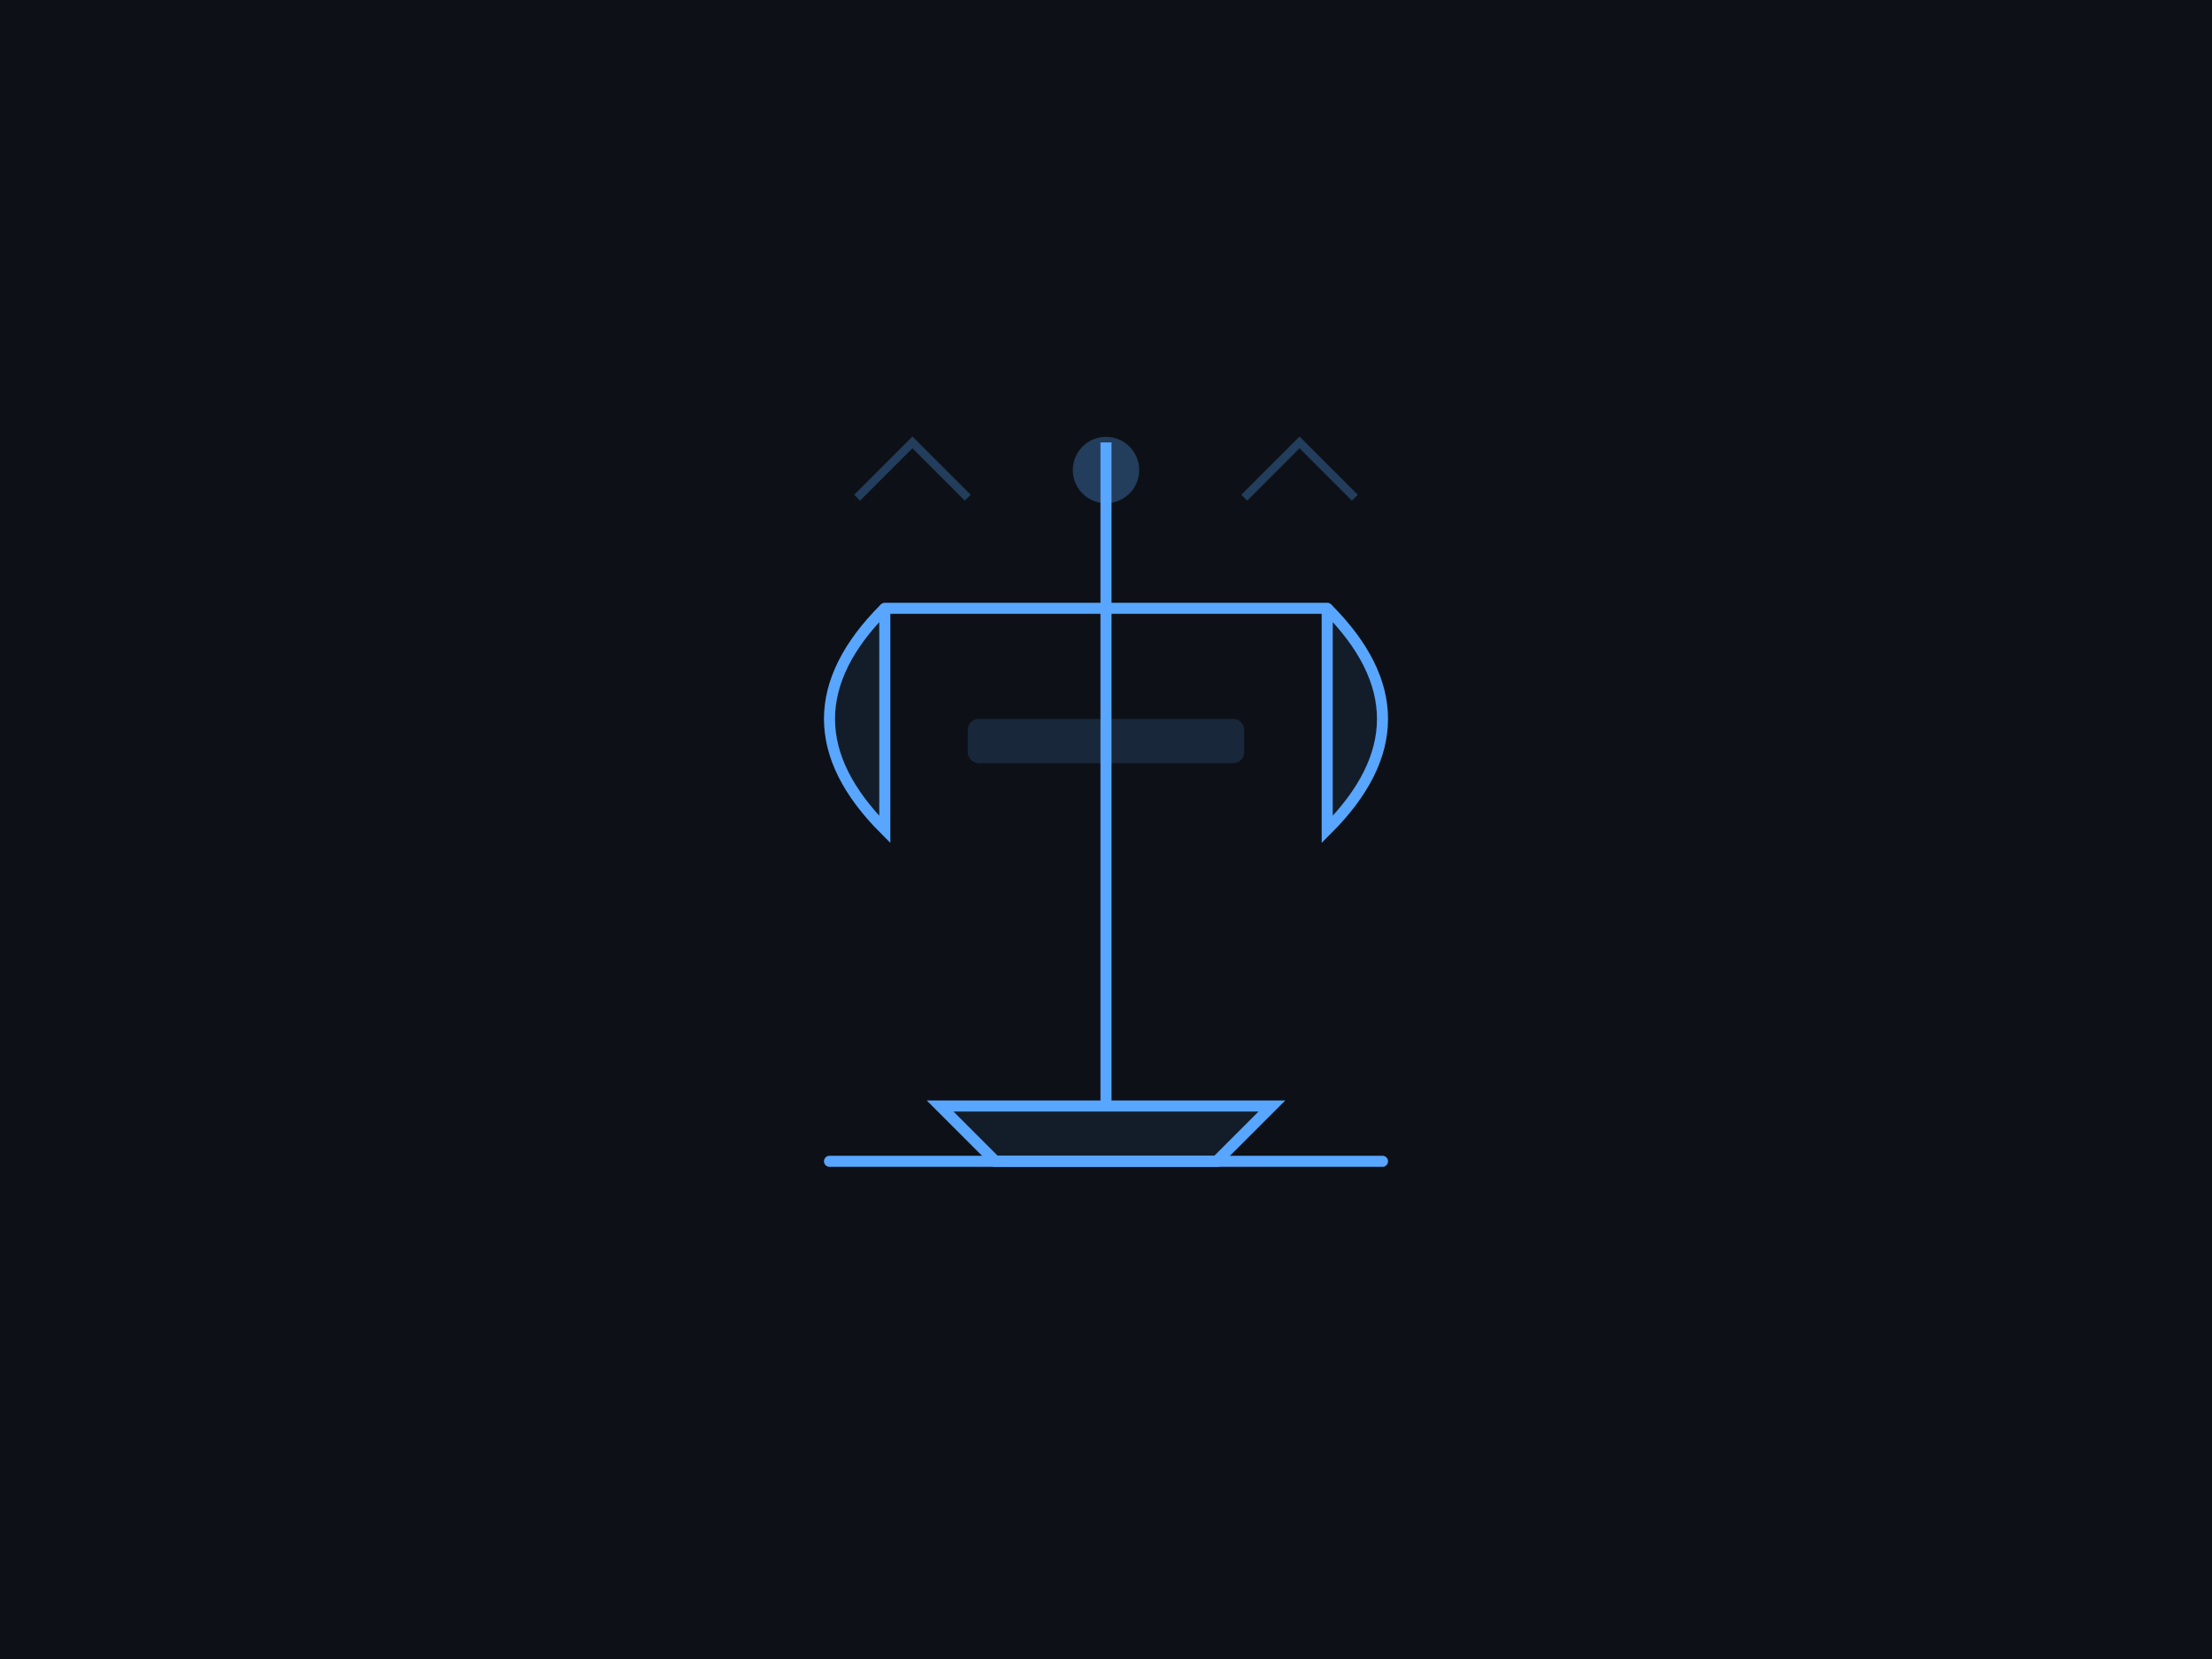
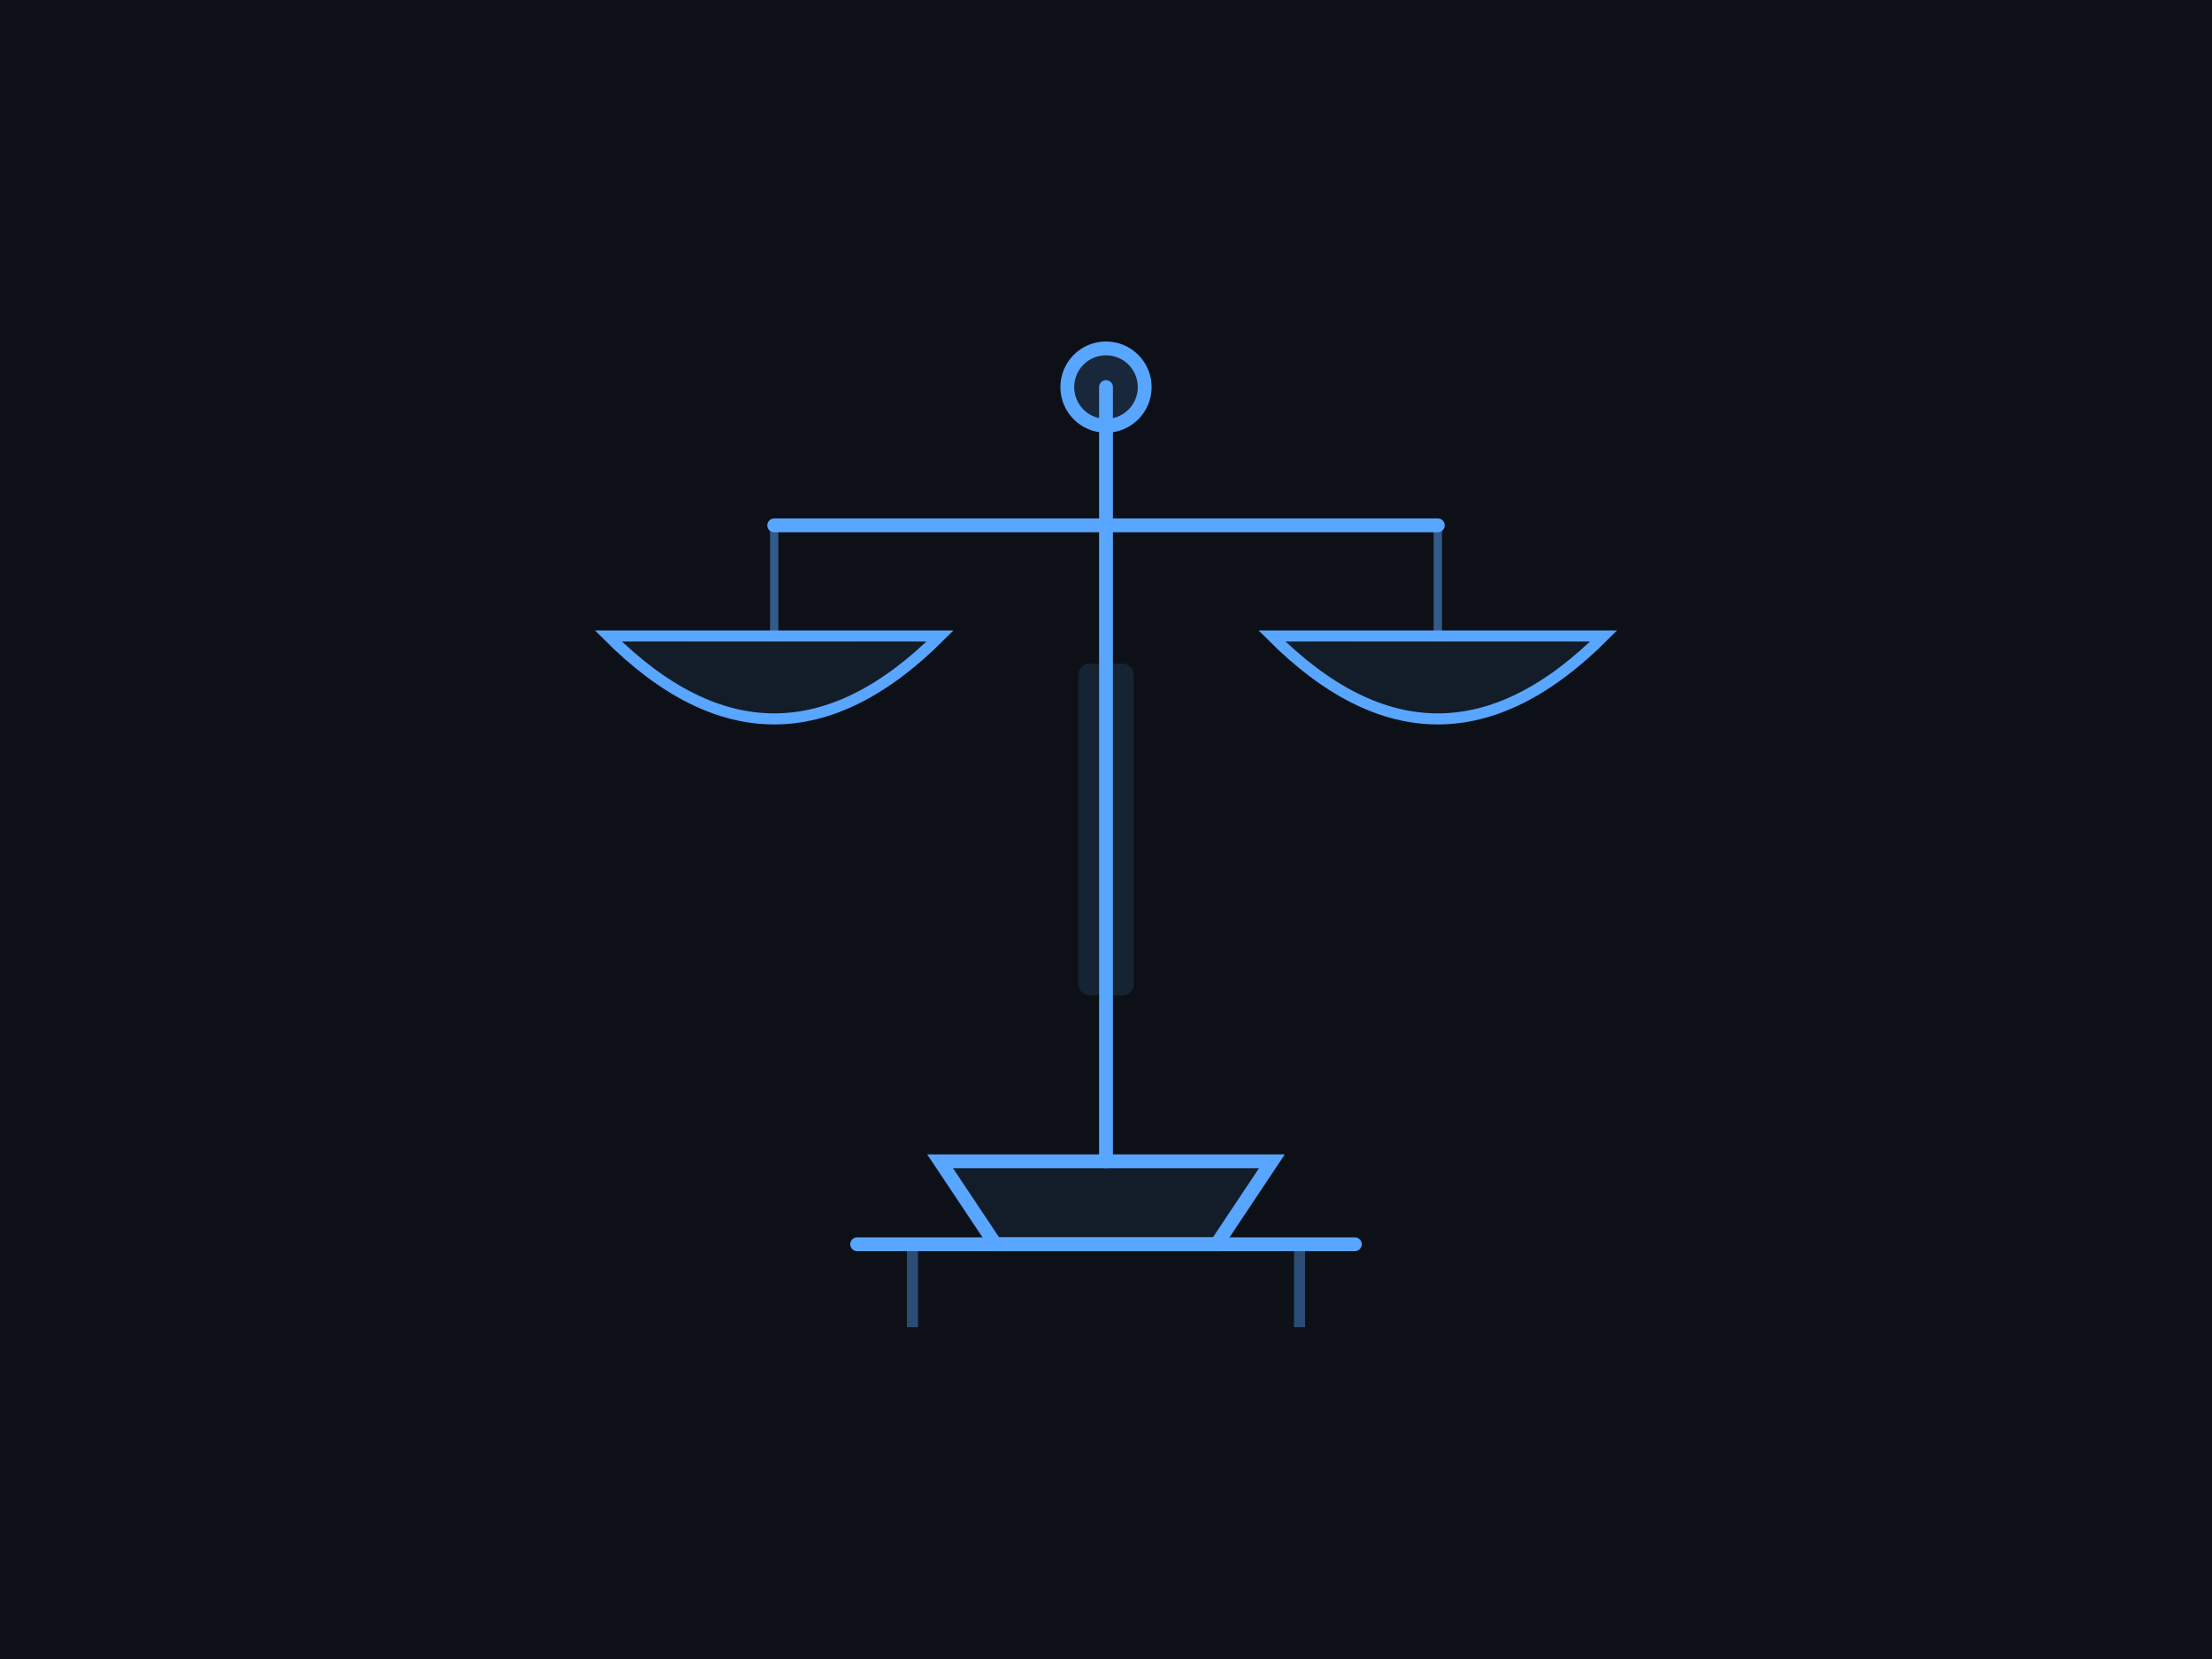
<svg xmlns="http://www.w3.org/2000/svg" width="400" height="300" viewBox="0 0 400 300" fill="none">
  <rect width="400" height="300" fill="#0d1117" />
-   <line x1="200" y1="80" x2="200" y2="200" stroke="#58a6ff" stroke-width="2" />
-   <line x1="160" y1="110" x2="240" y2="110" stroke="#58a6ff" stroke-width="2" stroke-linecap="round" />
-   <path d="M160 110 Q140 130 160 150 L160 110" fill="none" stroke="#58a6ff" stroke-width="2" />
-   <path d="M160 110 Q140 130 160 150 L160 110" fill="#58a6ff" opacity="0.08" />
-   <path d="M240 110 Q260 130 240 150 L240 110" fill="none" stroke="#58a6ff" stroke-width="2" />
-   <path d="M240 110 Q260 130 240 150 L240 110" fill="#58a6ff" opacity="0.08" />
-   <circle cx="200" cy="85" r="6" fill="#58a6ff" opacity="0.3" />
-   <path d="M170 200 L230 200 L220 210 L180 210 Z" fill="none" stroke="#58a6ff" stroke-width="2" />
-   <path d="M170 200 L230 200 L220 210 L180 210 Z" fill="#58a6ff" opacity="0.08" />
-   <path d="M150 210 L250 210" stroke="#58a6ff" stroke-width="2" stroke-linecap="round" />
-   <rect x="175" y="130" width="50" height="8" rx="2" fill="#58a6ff" opacity="0.15" />
-   <path d="M155 90 L165 80 L175 90" fill="none" stroke="#58a6ff" stroke-width="1.5" opacity="0.3" />
-   <path d="M225 90 L235 80 L245 90" fill="none" stroke="#58a6ff" stroke-width="1.5" opacity="0.3" />
+   <line x1="200" y1="70" x2="200" y2="210" stroke="#58a6ff" stroke-width="2.5" stroke-linecap="round" />
+   <circle cx="200" cy="70" r="7" fill="none" stroke="#58a6ff" stroke-width="2.5" />
+   <circle cx="200" cy="70" r="7" fill="#58a6ff" opacity="0.15" />
+   <line x1="140" y1="95" x2="260" y2="95" stroke="#58a6ff" stroke-width="2.5" stroke-linecap="round" />
+   <line x1="140" y1="95" x2="140" y2="115" stroke="#58a6ff" stroke-width="1.5" opacity="0.5" />
+   <line x1="260" y1="95" x2="260" y2="115" stroke="#58a6ff" stroke-width="1.5" opacity="0.5" />
+   <path d="M110 115 Q140 145 170 115 Z" fill="none" stroke="#58a6ff" stroke-width="2" />
+   <path d="M110 115 Q140 145 170 115 Z" fill="#58a6ff" opacity="0.08" />
+   <path d="M230 115 Q260 145 290 115 Z" fill="none" stroke="#58a6ff" stroke-width="2" />
+   <path d="M230 115 Q260 145 290 115 Z" fill="#58a6ff" opacity="0.08" />
+   <line x1="125" y1="115" x2="155" y2="115" stroke="#58a6ff" stroke-width="1.5" opacity="0.3" />
+   <line x1="245" y1="115" x2="275" y2="115" stroke="#58a6ff" stroke-width="1.5" opacity="0.3" />
+   <path d="M170 210 L230 210 L220 225 L180 225 Z" fill="none" stroke="#58a6ff" stroke-width="2.5" />
+   <path d="M170 210 L230 210 L220 225 L180 225 Z" fill="#58a6ff" opacity="0.08" />
+   <line x1="155" y1="225" x2="245" y2="225" stroke="#58a6ff" stroke-width="2.5" stroke-linecap="round" />
+   <line x1="165" y1="225" x2="165" y2="240" stroke="#58a6ff" stroke-width="2" opacity="0.4" />
+   <line x1="235" y1="225" x2="235" y2="240" stroke="#58a6ff" stroke-width="2" opacity="0.4" />
+   <rect x="195" y="120" width="10" height="60" rx="2" fill="#58a6ff" opacity="0.12" />
</svg>
